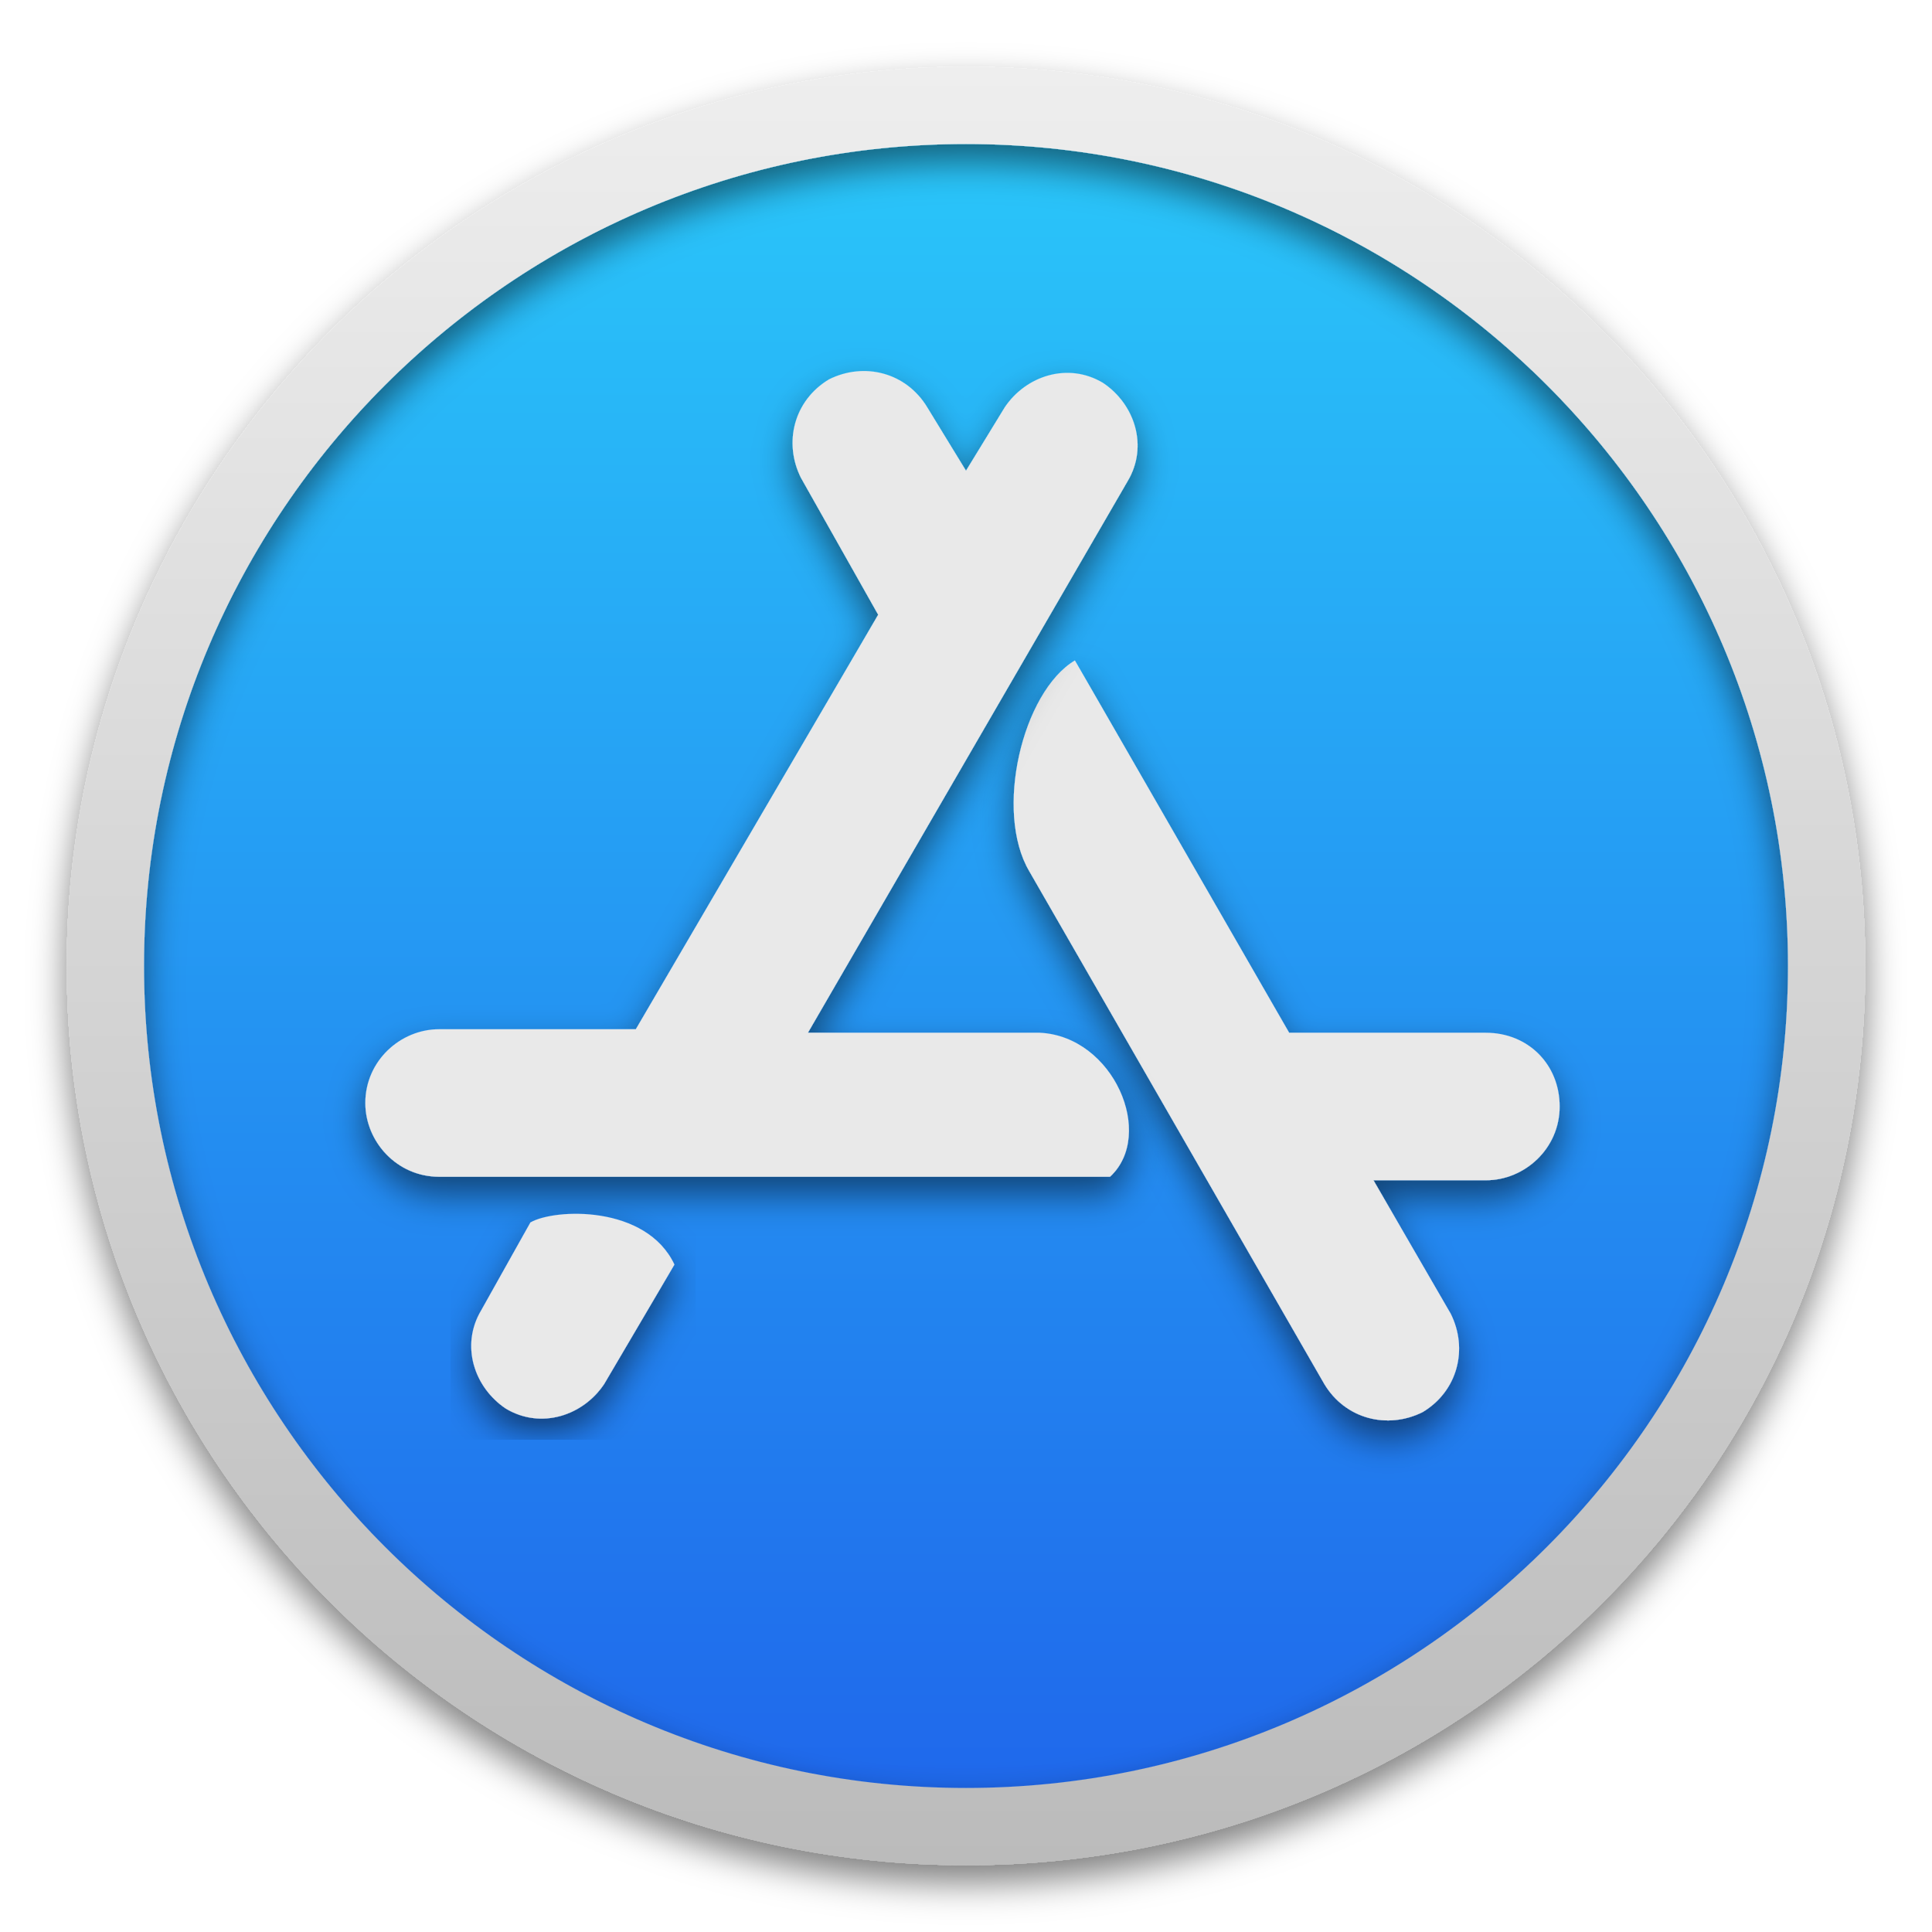
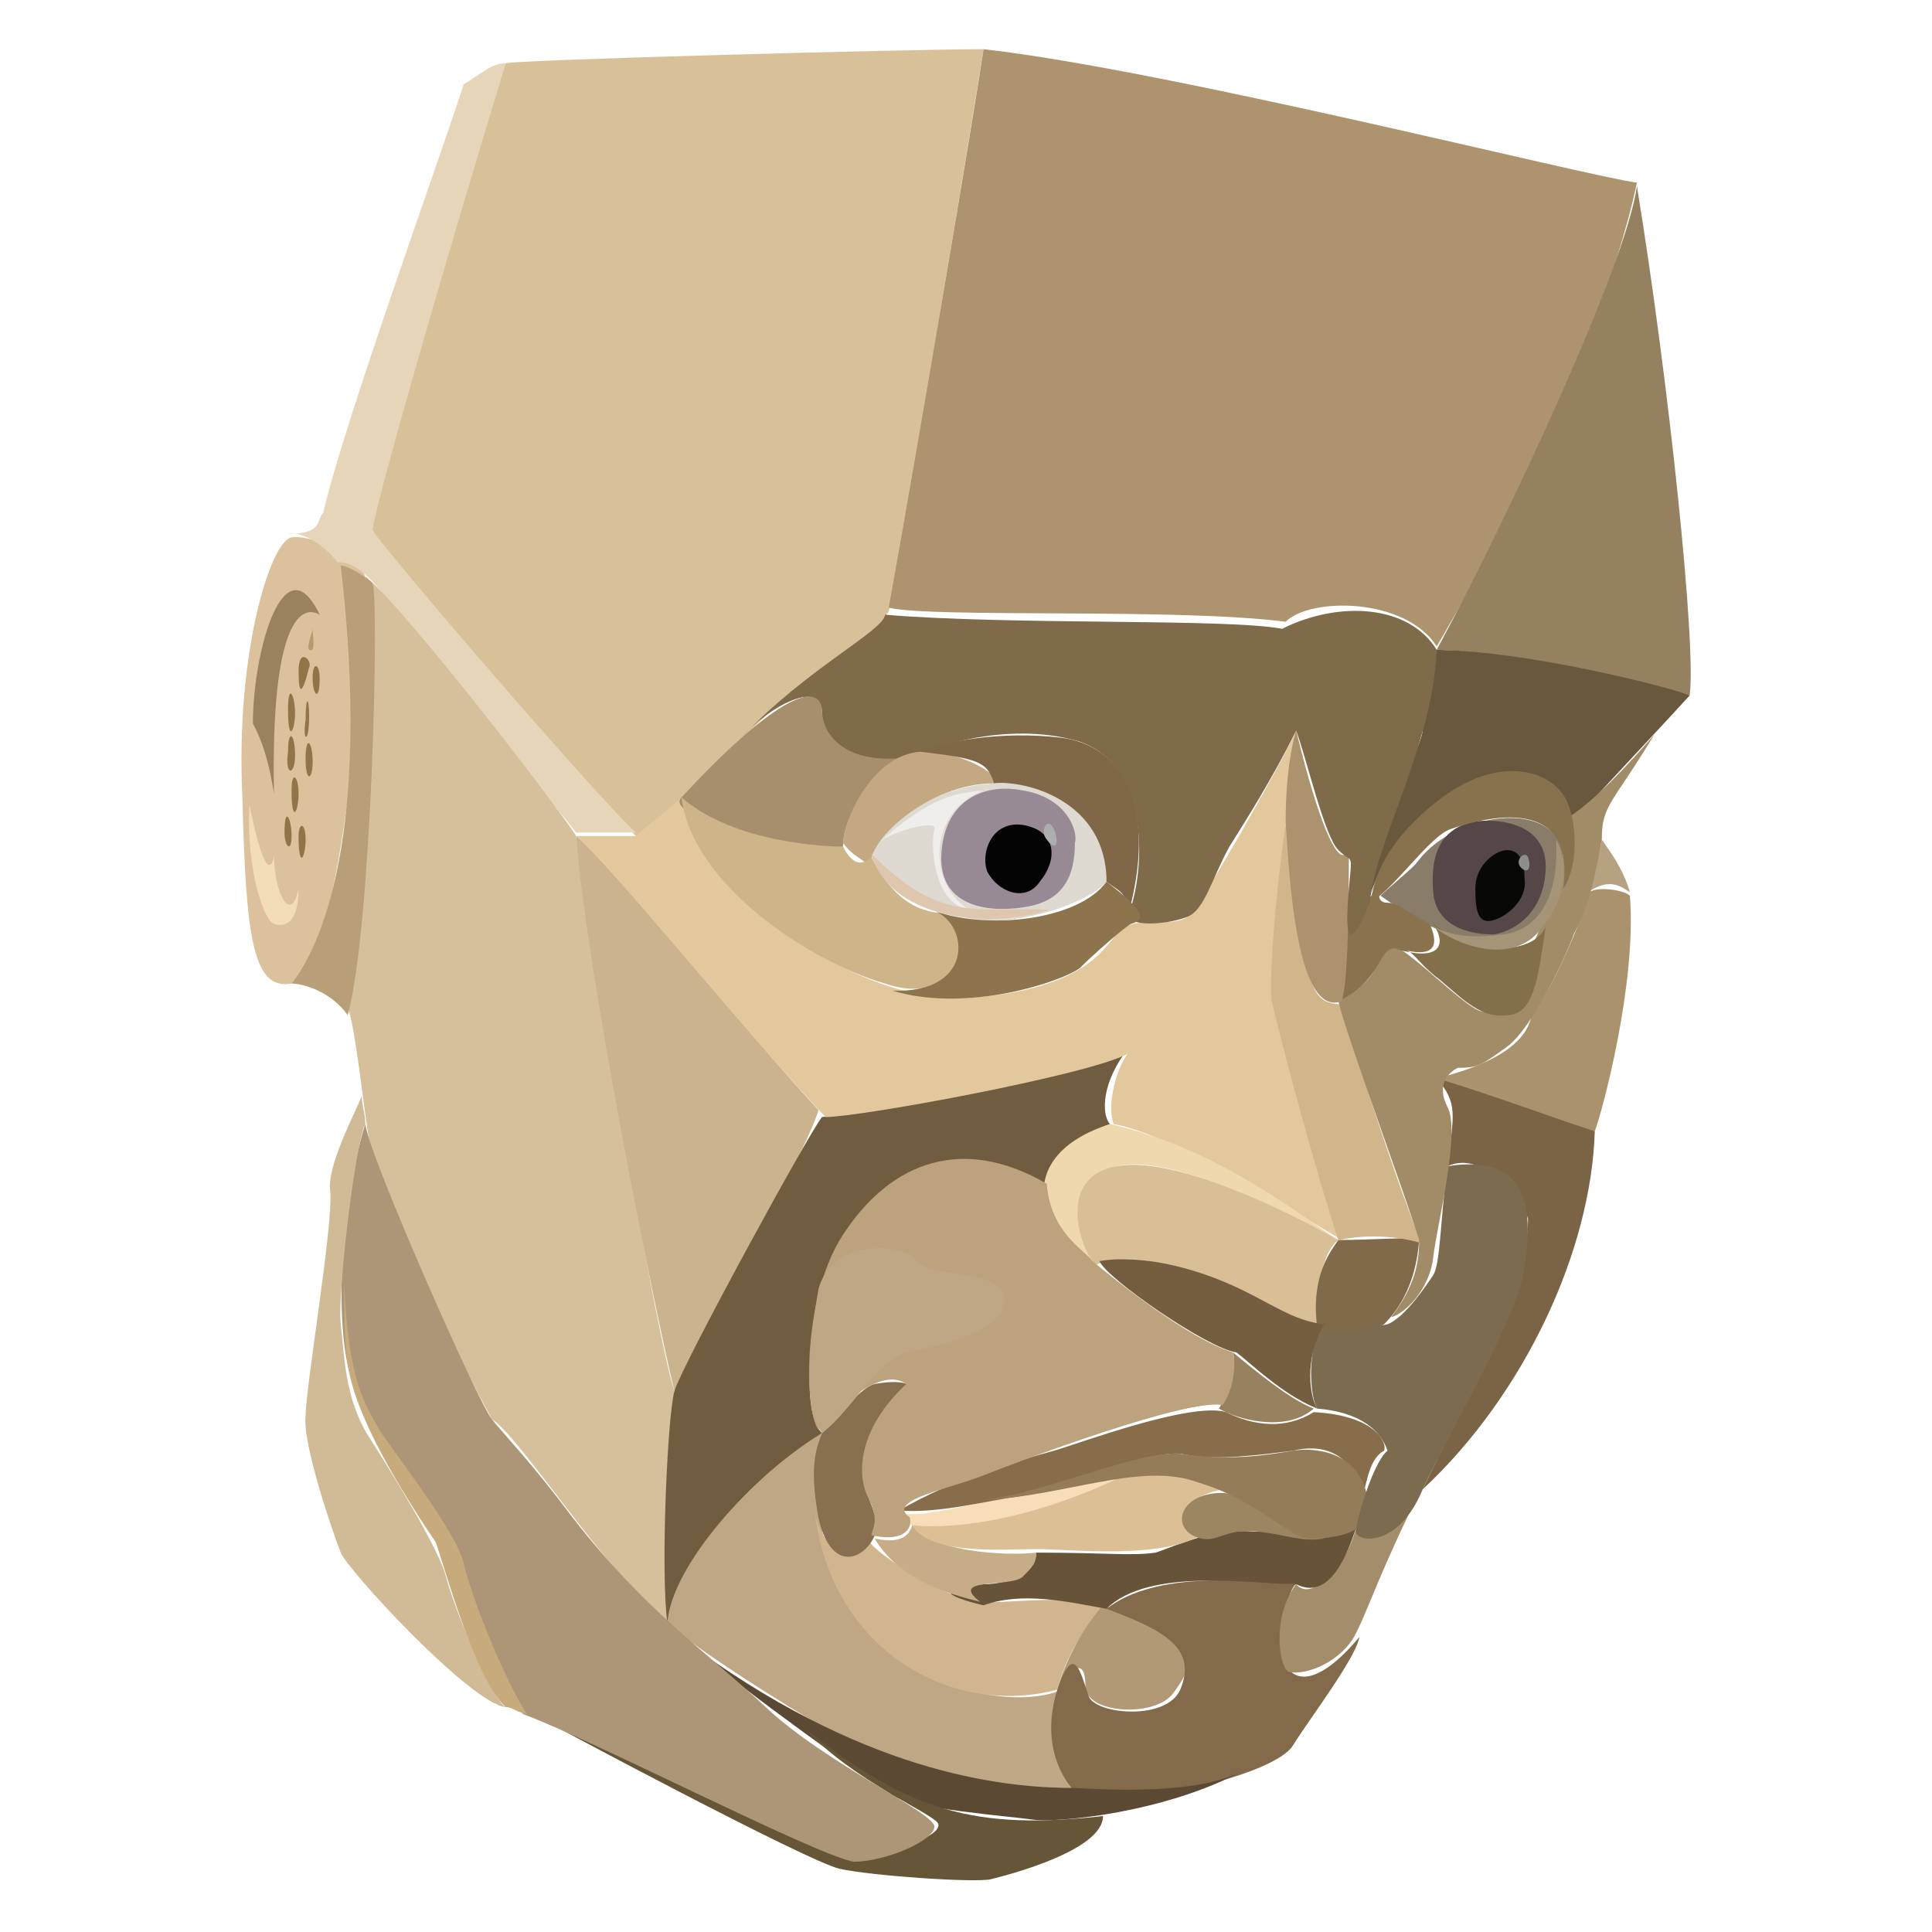
<svg xmlns="http://www.w3.org/2000/svg" viewBox="0 0 55 55">
  <style type="text/css">
- 		.st0{fill:url(#SVGID_1_);}
- 		.st1{fill:url(#SVGID_2_);filter:url(#defapp-filter-1);}
- 		.st2{fill:#E9E9E9;filter:url(#defapp-filter-1);}
- 	</style>
-   <linearGradient id="SVGID_1_" gradientUnits="userSpaceOnUse" x1="27.5" y1="2.999" x2="27.5" y2="52.001">
-     <stop offset="0" style="stop-color:#2AC8FA" />
-     <stop offset="1" style="stop-color:#1F66EB" />
-   </linearGradient>
-   <linearGradient id="SVGID_2_" gradientUnits="userSpaceOnUse" x1="27.5" y1="1.934" x2="27.5" y2="53.066">
-     <stop offset="0" style="stop-color:#eee" />
-     <stop offset="1" style="stop-color:#bbb" />
-   </linearGradient>
-   <filter filterUnits="objectBoundingBox" id="defapp-filter-1">
-     <feOffset dx="0" dy=".5" in="SourceAlpha" result="defappShadowOffsetOuter1" />
-     <feGaussianBlur stdDeviation=".5" in="defappShadowOffsetOuter1" result="defappShadowBlurOuter1" />
-     <feColorMatrix values="0 0 0 0 0   0 0 0 0 0   0 0 0 0 0  0 0 0 0.5 0" type="matrix" in="defappShadowBlurOuter1" result="defappShadowMatrixOuter1" />
-     <feMerge>
-       <feMergeNode in="defappShadowMatrixOuter1" />
-       <feMergeNode in="SourceGraphic" />
-     </feMerge>
-   </filter>
-   <circle class="st0" cx="27.5" cy="27.5" r="24.5" />
-   <path class="st1" d="M27.5,1.9C13.4,1.9,1.9,13.4,1.9,27.5s11.4,25.6,25.6,25.6s25.6-11.4,25.6-25.6S41.6,1.9,27.5,1.9z M27.5,50.9 c-12.9,0-23.4-10.5-23.4-23.4S14.6,4.1,27.5,4.1s23.4,10.5,23.4,23.4S40.4,50.9,27.5,50.9z" />
-   <path class="st2" d="M42.3,29.4h-5.6l-6.1-10.6c-1.5,0.9-2.3,4.3-1.3,6l8.4,14.6c0.6,1,1.8,1.3,2.8,0.8c1-0.6,1.3-1.8,0.8-2.8 l-2.2-3.8h3.2c1.1,0,2.1-0.9,2.1-2.1C44.4,30.3,43.5,29.4,42.3,29.4z" />
-   <path class="st2" d="M29.6,29.4H23l9.1-15.7c0.6-1,0.2-2.2-0.7-2.8c-1-0.6-2.2-0.2-2.8,0.7l-1.1,1.8l-1.1-1.8 c-0.6-1-1.8-1.3-2.8-0.8c-1,0.6-1.3,1.8-0.8,2.8l2.2,3.9l-6.9,11.8h-5.6c-1.1,0-2.1,0.9-2.1,2.1c0,1.1,0.9,2.1,2.1,2.1h19.1 C32.9,32.3,31.7,29.5,29.6,29.4z" />
-   <path class="st2" d="M15.1,34.8l-1.4,2.5c-0.6,1-0.2,2.2,0.7,2.8c1,0.6,2.2,0.2,2.8-0.7l2-3.4C18.4,34.3,15.8,34.4,15.1,34.8z" />
+ 	.st0{fill:#DEDAD1;}
+ 	.st1{fill:#EFEEED;}
+ 	.st2{fill:#978A94;}
+ 	.st3{fill:#040404;}
+ 	.st4{fill:#AFAEAE;}
+ 	.st5{fill:#897C69;}
+ 	.st6{fill:#554747;}
+ 	.st7{fill:#080904;}
+ 	.st8{fill:#8E8D8D;}
+ 	.st9{fill:#D8C198;}
+ 	.st10{fill:#AD936E;}
+ 	.st11{fill:#DBC19C;}
+ 	.st12{fill:#958160;}
+ 	.st13{fill:#E6D5B9;}
+ 	.st14{fill:#D6C09B;}
+ 	.st15{fill:#CBB38D;}
+ 	.st16{fill:#B89F77;}
+ 	.st17{fill:#9A825E;}
+ 	.st18{fill:#F3DDB6;}
+ 	.st19{fill:#B79A6E;}
+ 	.st20{fill:#917448;}
+ 	.st21{fill:#B6A281;}
+ 	.st22{fill:#705D3F;}
+ 	.st23{fill:#BFA785;}
+ 	.st24{fill:#E3C89D;}
+ 	.st25{fill:#EFD8AE;}
+ 	.st26{fill:#D8BF96;}
+ 	.st27{fill:#816A4A;}
+ 	.st28{fill:#D1B68B;}
+ 	.st29{fill:#AA926C;}
+ 	.st30{fill:#7B6445;}
+ 	.st31{fill:#D1B58E;}
+ 	.st32{fill:#886F50;}
+ 	.st33{fill:#B19975;}
+ 	.st34{fill:#836A4B;}
+ 	.st35{fill:#A48D6B;}
+ 	.st36{fill:#675338;}
+ 	.st37{fill:#C6AC87;}
+ 	.st38{fill:#DCBF95;}
+ 	.st39{fill:#F7DDB8;}
+ 	.st40{fill:#9C8661;}
+ 	.st41{fill:#876D4A;}
+ 	.st42{fill:#947C58;}
+ 	.st43{fill:#7C6B4F;}
+ 	.st44{fill:#98815F;}
+ 	.st45{fill:#755E3F;}
+ 	.st46{fill:#BCA27D;}
+ 	.st47{fill:#5B4933;}
+ 	.st48{fill:#665537;}
+ 	.st49{fill:#AD9677;}
+ 	.st50{fill:#D1BB96;}
+ 	.st51{fill:#C7AB7C;}
+ 	.st52{fill:#69583E;}
+ 	.st53{fill:#A28C67;}
+ 	.st54{fill:#836F4A;}
+ 	.st55{fill:#88724D;}
+ 	.st56{fill:#A59478;}
+ 	.st57{fill:#8A724E;}
+ 	.st58{fill:#AC926D;}
+ 	.st59{fill:#7F6B4A;}
+ 	.st60{fill:#A78F6D;}
+ 	.st61{fill:#C4A881;}
+ 	.st62{fill:#806748;}
+ 	.st63{fill:#CDB589;}
+ 	.st64{fill:#8D744C;}
+ 	.st65{fill:#DFC7AF;}
+ </style>
+   <g id="eyes">
+     <path class="st0" d="M24.6,24.3c1.1,1.2,2.5,2,3.9,1.9c1.4-0.1,2.7-0.7,3-1.1c0.1-2-1.5-2.9-3-2.8C26.4,22.3,25.1,23.7,24.6,24.3z" />
+     <path class="st1" d="M28,22.5c-1.6,0.6-1.6,2.7-0.4,3.4c-1.1-0.2-1.1-2-1-2.3S25.3,23.7,25,24C26.6,22.6,27.2,22.6,28,22.5z" />
+     <path class="st2" d="M29.1,22.5c-1-0.2-2.2,0.2-2.3,1.8c-0.1,1.6,1.5,1.7,2.5,1.5c1-0.2,1.3-0.9,1.3-1.8   C30.7,23.7,30.4,22.7,29.1,22.5z" />
+     <path class="st3" d="M29.2,23.5c-0.9-0.2-1.3,0.7-1.1,1.3c0.3,0.6,1.1,0.9,1.5,0.3C30.1,24.5,30.1,23.7,29.2,23.5z" />
+     <path class="st4" d="M30,23.6c-0.2-0.4-0.4,0.1-0.2,0.3C30,24.2,30.2,24.1,30,23.6z" />
+     <path class="st5" d="M39.3,25.5c1.7,1.2,2.6,1.4,3.6,1.2c1-0.2,1.6-1.5,1.6-2c0.1-1.1-0.8-1.5-1.8-1.4c-1,0.1-1.9,0.6-2.4,1.3   C40,24.9,39.5,25.3,39.3,25.5z" />
+     <path class="st6" d="M41.9,23.4c-0.8,0.2-1.2,0.8-1.1,2c0.1,1.2,1.5,1.2,1.7,1.2c0.2,0,1.4-0.3,1.5-1.8S42.4,23.3,41.9,23.4z" />
+     <path class="st7" d="M42.9,24.2c-0.3,0-0.9,0.4-0.9,1.1s0.1,1,0.5,0.9c0.4-0.1,1-0.6,0.9-1.2C43.4,24.3,43.1,24.2,42.9,24.2z" />
+     <path class="st8" d="M43.5,24.4c-0.1-0.2-0.4,0.1-0.2,0.3S43.6,24.7,43.5,24.4z" />
+   </g>
+   <g>
+     <path class="st9" d="M18.1,23.8c0.7-0.2,3.7-3.7,5-4.5c1.4-0.8,2.1-1.7,2.2-1.9c0.1-0.2,2.6-15.3,2.7-16c-2.1,0-13.2,0.3-13.6,0.4   c-0.9,2.4-3.8,12.6-3.8,13.3C11.3,16.3,17,22.6,18.1,23.8z" />
+     <path class="st10" d="M28,1.4C33.3,2,45.1,5,46.6,5.2c-1.2,5.6-5.4,12.7-5.7,13.2c-0.9-1.4-3.6-1.4-4.3-0.7   c-3.1-0.4-10-0.1-11.3-0.4C26.1,12.9,27.8,2.8,28,1.4z" />
+     <path class="st11" d="M10.4,16.5c0-0.6-1.5-1.3-2.1-1.2c-0.6,0.1-1.6,3.3-1.4,7.4C7,26.7,7.2,28.2,8.3,28   C9.7,27.7,10.4,18.6,10.4,16.5z" />
+     <path class="st12" d="M48.1,19.8c-1.5-0.5-5.7-1.3-7.2-1.3c2.1-3.9,5.4-11,5.7-13.2C47.5,10.8,48.3,18.4,48.1,19.8z" />
+     <path class="st13" d="M13.2,2.4c0.5-0.3,0.8-0.6,1.2-0.6c-1.5,4.9-3.6,12.1-3.8,13.3c1.3,1.7,6.7,7.9,7.5,8.6c-0.6,0-1.3,0-1.7,0   c-4-5-4.8-6-5.5-6.8c-0.4-0.5-0.8-0.9-1.3-0.9c-0.2-0.3-0.9-0.9-1.4-0.8c1,0,0.8-0.4,1-0.6C9.8,12,12.6,4.3,13.2,2.4z" />
+     <path class="st14" d="M17.2,24.8" />
+     <path class="st14" d="M10.4,16.4c1.3,1.1,5.8,7,6,7.4c0.2,2,2.3,14.4,2.8,15.8c-0.1,1.6-0.3,5.8-0.2,6.6c-1.8-1.5-4.2-5.3-5-5.8   c-1.8-3.3-3.4-7.4-3.5-8c-0.1-0.5-0.4-3.3-0.6-3.7c0.3-1.3,0.8-7.4,0.7-9.1C10.5,17.9,10.5,16.7,10.4,16.4z" />
+     <path class="st15" d="M19.2,39.6c1.4-2.4,3.9-7.2,4.1-8c-1.6-1.7-6.1-7.2-6.9-7.8C16.7,27.7,18.7,37.6,19.2,39.6z" />
+     <path class="st16" d="M9.7,16.1c0.2,0,0.7,0.3,0.9,0.5c0.2,0.2,0,9.7-0.7,12.3C9.4,28.2,8.6,28,8.3,28C9.1,27,10.6,23.8,9.7,16.1z" />
+     <path class="st17" d="M9.1,17.5c-0.5-0.3-1.4,0.1-1.3,5.1c-0.2-1.3-0.5-1.8-0.6-2C7.2,18.5,8.1,15.4,9.1,17.5z" />
+     <path class="st18" d="M8.5,25.3c0,1-0.4,1.1-0.7,1S7,24.7,7.1,22.9c0.5,2.5,0.7,1.6,0.7,1.4C7.8,25.5,8.3,26.3,8.5,25.3z" />
+     <path class="st19" d="M8.9,17.9c0.1-0.2-0.2,0.5-0.1,0.6C9,18.6,8.9,18.1,8.9,17.9z" />
+     <path class="st20" d="M8.8,19c0.1-0.2-0.3-0.6-0.3,0.1S8.6,19.8,8.8,19z" />
+     <path class="st20" d="M9.1,19.3c0-0.4-0.2-0.5-0.2,0C8.9,19.8,9.1,20,9.1,19.3z" />
+     <path class="st20" d="M8.8,20.4c0-0.6-0.1-0.6-0.1,0.1C8.6,21.1,8.8,21.2,8.8,20.4z" />
+     <path class="st20" d="M8.2,20.2c0-0.8,0.2-0.4,0.2,0.1S8.2,21.2,8.2,20.2z" />
+     <path class="st20" d="M8.9,21.7c0,0.5-0.2,0.6-0.2-0.1C8.7,20.9,8.9,21.1,8.9,21.7z" />
+     <path class="st20" d="M8.2,21.4c0-0.7,0.2-0.5,0.2,0.1S8.1,22.1,8.2,21.4" />
+     <path class="st20" d="M8.3,22.5c0-0.6,0.2-0.4,0.2,0.1S8.3,23.5,8.3,22.5z" />
+     <path class="st20" d="M8.5,23.8c0-0.4,0.2-0.4,0.2,0.1C8.7,24.4,8.5,24.8,8.5,23.8z" />
+     <path class="st20" d="M8.1,23.7c0-0.8,0.2-0.4,0.2,0.1C8.3,24.3,8.1,24.1,8.1,23.7z" />
+     <path class="st21" d="M45.6,23.9c-0.1,0.6-0.4,1.3-0.4,1.5c0.6-0.4,0.9-0.2,1.2,0C46.2,24.7,45.8,24.2,45.6,23.9z" />
+     <path class="st22" d="M19,46.2c-0.2-1.4,0-5.9,0.2-6.6c0.2-0.7,3.8-7.3,4.2-7.8c2.8-0.3,8.1-1.6,8.6-1.8c-0.7,1-0.6,1.8-0.4,2   c-1.4,0.5-1.7,1.6-1.6,1.9c-6-3.5-7.8,5.7-6.6,6.9C21.4,42.3,19.4,44.7,19,46.2z" />
+     <path class="st23" d="M19,46.2c0.1-1.6,2.4-4.2,4.4-5.4c-0.4,2.7,0.3,5.3,2.5,6.6c2.2,1.3,4,0.9,4.3,0.7c-0.3,1.2,0,2.5,0.5,2.8   c-1.9,0.4-5.4-0.6-6.4-1.2S20.1,47.2,19,46.2z" />
+     <path class="st24" d="M16.4,23.8c0.6,0,1.2,0,1.7,0c0.7-0.6,1-0.8,1.3-1.1c0.3,2.2,4.7,6,8.3,5.7s3.8-1.7,4.3-2s1.4,0,1.8-0.3   c0.4-0.3,2.8-4.6,3.1-5.3c-0.4,4.8-0.9,7.2-0.3,9s1.3,4.9,1.6,5.5c-1.7-1-4.8-3-6.5-3.3c-0.2-0.6,0.1-1.6,0.4-2   c-1.1,0.6-7.6,1.8-8.6,1.8C21.4,29.6,17.1,24.3,16.4,23.8z" />
+     <path class="st25" d="M38.1,35.3c-2.6-1.4-5.1-2.4-6.3-2.1c-1.2,0.3-1.3,1.5-0.6,2.8c-1.7-0.9-2.4-3.1,0.4-4   C34.8,32.7,37.4,34.9,38.1,35.3z" />
+     <path class="st26" d="M31.2,36c1.7-0.6,3.5,0.7,6.3,1.8c0-1.4,0.2-2.2,0.6-2.5c-1.6-0.9-4.7-2.4-6.3-2.1C30,33.5,30.8,35.7,31.2,36   z" />
+     <path class="st27" d="M38.1,35.3c1,0,2.1-0.1,2.3,0c-0.1,1.4-0.7,2.1-1,2.4c-0.3,0.2-1.5,0.2-1.9,0.1   C37.3,36.3,37.9,35.6,38.1,35.3z" />
+     <path class="st28" d="M38.1,35.3c-0.5-1.5-1.5-5.1-1.9-6.8c-0.1-1.1,0.3-4.5,0.4-5c0.6,5.1,0.8,5,1.6,5.1c0.6,2.2,2,6.3,2.3,6.8   C39.5,35.1,38.6,35.2,38.1,35.3z" />
+     <path class="st29" d="M45.2,25.5c0-0.3,1-0.2,1.2,0c0.2,2.5-0.8,6.2-1,6.7c-1-0.2-4-1.3-4.5-1.5c2-0.5,2.6-1.2,2.7-1.8   C44.3,28,45.1,26,45.2,25.5z" />
+     <path class="st30" d="M40.9,30.7c1.4,0.4,3.8,1.3,4.5,1.5c-0.1,3.4-2,7.5-4.9,10.2c1.4-2.9,3-5.9,3-7.7c-0.1-0.4-1.2-2-2.3-1.5   C41.4,31.7,41.5,31.4,40.9,30.7" />
+     <path class="st31" d="M30.1,48.1c0.3-1.2,1-2,1.3-2.3c-0.3-0.5-3.1-0.1-3.7-0.2c-0.6-0.1-2.8-1.3-3-1.8c-0.4,0.5-1.1,0.7-1.5-0.7   C23.7,47,27.1,48.9,30.1,48.1z" />
+     <path class="st32" d="M23.4,40.8c0.6-0.6,1.1-1.3,1.5-1.4c0.5-0.1,1.3-0.1,0.9,0.3s-1.3,1.6-1.2,2.4c0.1,0.8,0.6,1.2,0.2,1.8   c-0.4,0.6-1.2,0.7-1.5-0.7C23,41.6,23.3,41.1,23.4,40.8z" />
+     <path class="st33" d="M30.1,48.1c0.5-0.8,0.8-0.8,0.8-0.1c0,0.8,2,0.9,2.5,0.2c0.5-0.7,1.1-1.4-2-2.5   C30.6,46.6,30.2,47.7,30.1,48.1z" />
+     <path class="st34" d="M30.6,51c1.8,0.5,5.7-0.5,6.2-1.3c0.5-0.8,1.8-2.5,1.9-3.1c-1.5,1.8-2.2,1.1-2.2,0.3c0-0.8,0.2-1.7,0.4-1.8   c-1.3-0.1-4-0.4-5.4,0.7c1.6,0.6,2.6,1.1,2.1,2.3c-0.4,0.9-2.4,0.7-2.6,0.2c-0.2-0.5-0.4-1.7-0.9-0.2C29.6,49.7,30.3,50.7,30.6,51z   " />
+     <path class="st35" d="M36.9,45.1c0.4,0.5,1.4-0.4,1.7-1.6c0.4,0.7,1.5-0.3,1.9-1.2c-1.2,2.4-1.5,3.4-1.9,4.2   c-0.4,0.8-1.4,1.2-1.9,1.1C36.4,47.5,36.2,46,36.9,45.1z" />
+     <path class="st36" d="M38.6,43.5c-0.6,1.9-1.3,1.8-1.7,1.6c-1.2,0-4.2-0.5-5.4,0.7c-1.1-0.2-2.4-0.5-3.5-0.1   c-1.7-0.4-0.8-0.6,0-0.6s1.5-0.4,1.5-0.9c2,0,2.7,0.1,3.4,0c0.6-0.2,1.6-0.7,2.8-0.6C36.9,43.6,37.8,44,38.6,43.5z" />
+     <path class="st37" d="M29.5,44.2c-0.8,0.1-3.2,0-3.5-0.9c-0.1,0.6-0.6,0.6-1.1,0.5c0.7,1.2,2.2,1.6,3,1.8c-0.9-0.7,0.8-0.4,1.2-0.7   C29.4,44.6,29.5,44.5,29.5,44.2z" />
+     <path class="st38" d="M25.9,43.3c1.9,0.4,4.6-0.6,5.6-1.1c0.9-0.5,2.8-0.1,3.3,0.2c-1.5,0.3-1.3,1.3-0.6,1.3   c-1.2,0.7-3.7,0.4-4.7,0.4S26.3,44.3,25.9,43.3z" />
+     <path class="st39" d="M31.8,42.1c-1.3,0-4.9,1-5.7,1s-0.6,0.1-0.2,0.3C26.3,43.5,28.6,43.6,31.8,42.1z" />
+     <path class="st40" d="M34.2,43.8c0.5,0.1,0.7-0.3,1.6-0.2c0.9,0.1,1.2,0.3,1.9,0.2c-1.8-0.6-2.4-1.3-2.9-1.3   C33.5,42.5,33.3,43.6,34.2,43.8z" />
+     <path class="st41" d="M25.6,43c1.7-1,3.7-1.5,4.4-1.7s3.9-1.4,4.9-1.1c0.8,0.4,1.7,0.5,2.5,0c1.8,0.1,2.1,0.9,2,1.1   c-0.4,0.2-0.5,0.9-0.6,1.3c-0.3-1.3-1.2-1.5-2-1.3c-0.8,0.1-2.2,0.3-3.1,0.1c-0.9-0.2-3.8,1.1-4.7,1.2C28.2,42.7,26.7,43.1,25.6,43   z" />
+     <path class="st42" d="M28,42.7c2.3-0.1,4.5-1.1,6.1-0.5c1.7,0.5,2.6,1.6,3.2,1.6s2-0.1,1.6-1.3c-0.3-1.2-1.5-1.3-2.1-1.2   c-0.6,0.1-1.7,0.3-3.1,0.1C32.6,41.2,29.8,42.5,28,42.7z" />
+     <path class="st43" d="M39.5,41.3c-0.4,0.3-0.9,2-0.9,2.3c0,0.3,1.2,0.5,1.9-1.2c0.8-1.7,2.7-4.9,2.9-6.3c0.2-1.4,0.3-3.3-2.2-2.9   C41,34.8,41,36,40.8,36.3c-0.2,0.3-0.8,1.2-1.3,1.4c-0.5,0.1-1.5,0.2-1.9,0.1c-0.4,0.7-0.3,2-0.1,2.3   C38.7,40.2,39.3,40.7,39.5,41.3z" />
+     <path class="st44" d="M35.1,38.5c1.2,1,1.8,1.4,2.3,1.6c-0.8,0.7-2.2,0.3-2.7,0C35,39.6,35.2,38.8,35.1,38.5z" />
+     <path class="st45" d="M37.5,40.1c-1-0.4-1.9-1.3-2.3-1.6c-0.8-0.1-3.7-2.1-3.9-2.6c1.2-0.2,2.7,0.2,3.8,0.7s1.7,1,2.6,1.1   C37.1,38.7,37.3,39.8,37.5,40.1z" />
+     <path class="st46" d="M35.1,38.5c-1.3-0.4-3.4-2.1-4-2.6c-0.2-0.3-1.2-0.8-1.3-2.2c-2.4-1.4-4.4-0.6-5.7,1.3   c-1.3,1.8-1.2,5.2-0.8,5.7c0.6-0.7,1.8-1.8,2.5-1.3c-1.4,1.3-1.4,2.6-1.1,3.2s0.2,0.8,0.1,1.1c0.8,0.2,1.2-0.1,1.1-0.5   c-0.7-0.5,1.1-0.8,2.1-1.2c1-0.4,5.8-2.2,6.8-2C35.1,39.6,35.2,38.9,35.1,38.5z" />
+     <path class="st47" d="M35.4,50.4c-2.2,1.2-5.3,1.5-6,1.4c-0.7-0.1-3.4-0.3-4-0.7c-0.6-0.4-4.3-3-5.5-4.1c5,3.6,8.9,3.9,10.7,3.9   C32.3,51,34.3,51,35.4,50.4z" />
+     <path class="st48" d="M31.4,51.7c0,1-2.8,1.7-3.2,1.8c-0.5,0.1-3.4-0.1-4.3-0.3c-0.9-0.2-8.4-4.2-8.9-4.5c3.4,1,8.7,4.3,9.4,4.2   c0.7-0.1,2.5-0.6,2.3-1c-0.2-0.3-2.4-1.2-3.8-2.7C25.9,51.6,27.8,52.1,31.4,51.7z" />
+     <path class="st49" d="M14.9,48.8c1.9,0.7,8.3,4,9.4,4.2c0.9,0,2.3-0.6,2.3-1c0-0.4-3.1-1.8-4.8-3.4s-3.4-2.7-5.5-5.4   c-1.2-1.6-1.9-2.3-2.3-2.8c-0.4-0.5-3.5-7.5-3.6-8.4c-0.7,2.2-1,6.2-0.2,7.8c0.8,1.6,2.7,3.9,2.9,4.7   C13.4,45.3,14.3,48.3,14.9,48.8z" />
+     <path class="st50" d="M10.3,31.2c0,0.3,0.1,0.5,0.1,0.8c-0.3,0.6-0.8,4.9-0.7,5.7c0.1,0.8,0.1,2.1,0.8,3.2c0.7,1.1,2,3.2,2.2,4   c0.2,0.8,1.3,3.5,1.7,3.7c-1-0.1-4.5-3.9-4.7-4.4c-0.2-0.5-1.1-3.1-1-3.9c0-0.8,0.8-5.5,0.7-6.4C9.3,33.2,10.1,31.7,10.3,31.2z" />
+     <path class="st51" d="M14.4,48.6c0.2,0,0.2,0.1,0.6,0.2c-0.7-1.1-1.6-3.4-1.8-4.3s-2.1-3.3-2.4-3.8c-0.4-0.7-0.9-1.4-1-4.2   c0,1.8,0,2.5,0.5,3.7c0.6,1.5,1.9,3.4,2.1,3.7C12.6,44.4,13.5,47.8,14.4,48.6z" />
+     <path class="st23" d="M23.4,40.8c0.9-0.7,1.5-2,2.4-2.3c1-0.2,2.8-0.6,2.8-1.5s-2.1-0.6-2.5-1.1c-0.3-0.5-2.4-0.7-2.8,0.8   C23,38.4,22.9,40.1,23.4,40.8z" />
+     <path class="st52" d="M48.1,19.8c-1,1.1-3,3.2-3.3,3.6c-0.4-1-1-1.3-1.7-1.4c-0.7,0-3.2,0.8-4.1,3.5c-0.1-2,1.4-3.9,1.5-4.7   c0.1-0.8,0.5-1.9,0.3-2.3C43.4,18.5,47.7,19.6,48.1,19.8z" />
+     <path class="st53" d="M47.1,20.9c-1.2,2-1.5,2-1.5,3c-0.3,1.7-0.5,2.1-0.8,2.7c-0.2,0.6-1.2,2.7-1.9,3.2s-0.8,0.6-1.4,0.6   c0,0-0.7,0.3-0.3,1.1c0.4,0.7-0.3,3.4-0.4,4.3c-0.1,0.9-0.8,1.6-1.2,1.7c0.7-0.9,0.8-1.6,0.8-2.2c-0.4-1.3-2.1-5.9-2.3-6.8   c0.7-0.4,1.1-0.7,1.2-1.5c0.1-0.8,2.3,1.7,2.9,1.8c0.6,0.1,0.9,0.2,1.1-0.8c0.2-1.1,1.1-2.6,1.1-3c0-0.4,0.3-1.3,0.2-1.7   C45.6,22.7,47.1,20.9,47.1,20.9z" />
+     <path class="st54" d="M44,26.4c-0.2,1.3-0.3,2.5-1.1,2.5c-0.7,0.1-1.2-0.4-1.9-1c-0.8-0.6-0.7-0.9-1.3-0.9c1.3,0.4,1.5-0.1,1.1-0.7   C42,27.2,43.6,27.2,44,26.4z" />
+     <path class="st55" d="M44.5,25.3c0.5-0.7,0.4-2.3-0.1-2.8c-0.5-0.6-1.9-1-3.6,0.4c-1.7,1.4-1.7,2.5-1.8,2.8   c0.7-0.4,1.7-1.9,2.3-2.1S44.9,22.4,44.5,25.3z" />
+     <path class="st56" d="M44.3,23.9c0.1,1.9-0.7,2.6-1.5,2.7s-1.5,0.1-2.1-0.3c1,0.8,2.5,1.1,3.2,0.1C44.8,25.3,44.5,24.2,44.3,23.9z" />
+     <path class="st57" d="M40.7,26.3c-0.6-0.3-0.9-0.6-1.2-0.6s-0.3-0.3-0.1-0.4c-0.7,0.2-0.6,1-0.9,0.6c-0.2-0.4-0.5,2-0.4,2.6   c1.3-0.6,1.1-1.6,1.7-1.5C40.5,27.2,41.1,27.2,40.7,26.3z" />
+     <path class="st58" d="M36.9,20.8c0.7,2.9,1.3,4.1,1.5,3.3c0,3.3-0.1,4-0.2,4.4c-1.3,0.5-1.5-3.6-1.6-5.1   C36.6,22,36.8,21.1,36.9,20.8z" />
+     <path class="st59" d="M40.9,18.5c-0.1,2.7-1.8,5.6-1.9,7.2c-0.3,0.7-0.8,1.8-0.6-0.4c0.1-1.1,0.1-0.7-0.3-1.1s-0.9-2.6-1.2-3.4   c-0.7,1.4-1.4,2.5-1.9,3.3c-0.5,0.9-0.7,1.8-1.2,2c-0.5,0.2-1.5,0.3-1.7,0c0.5-1.2,0.7-4.3-1.4-5c-2.1-0.6-4.3,0.2-5.1,0.6   s-2.2-0.4-2.2-1.4c0-1-1.5-0.2-2.3,0.7c1.9-2,4-3,4.1-3.5c3.6,0.3,9.7,0.1,11.3,0.4C38.1,17.1,40.1,17.2,40.9,18.5z" />
+     <path class="st60" d="M19.4,22.7c-0.6,0.6,3.8,1.7,4.6,1.4c0-1.3,1.5-2.4,2.2-2.6c-2,0.4-2.8-0.5-2.8-1.3   C23.3,19.3,21.9,20,19.4,22.7z" />
+     <path class="st61" d="M24,24c0.3,0.4,0.5,0.4,0.8,0.7c-0.2-0.7,1.6-2.4,3.5-2.4c0.3-0.1-0.7-0.9-2.1-0.9C24.8,21.5,24,23.4,24,24z" />
+     <path class="st62" d="M26.2,21.4c1.7,0.2,1.9,0.3,2.1,0.9c0.9-0.1,3.2,0.5,3.2,2.8c0.4,0.3,0.6,0.3,0.6,1c0.9-3.2-0.2-4.9-1.9-5.1   S26.9,21.1,26.2,21.4z" />
+     <path class="st63" d="M19.4,22.7c1.5,1.3,4.1,1.4,4.6,1.4c0.3,0.6,0.6,0.5,0.8,0.3c0.5,0.9,1,1.5,2,1.6c1,0.1,0.7,2.8-1.6,2   C23.1,27.4,19.7,25.2,19.4,22.7z" />
+     <path class="st64" d="M26.5,25.9c1.6,0.6,4.2,0.3,5-0.8c1.3,1,1,1.1,0.7,1.2c-0.2,0.1-1.1,0.9-1.4,1.2c-0.2,0.3-3.1,1.4-5.4,0.7   C27.8,28.3,27.6,26.2,26.5,25.9z" />
+     <path class="st65" d="M29.9,25.9c-2.2-0.1-3.1,0.4-5.1-1.6C25.3,26.1,28,26.5,29.9,25.9z" />
+   </g>
</svg>
